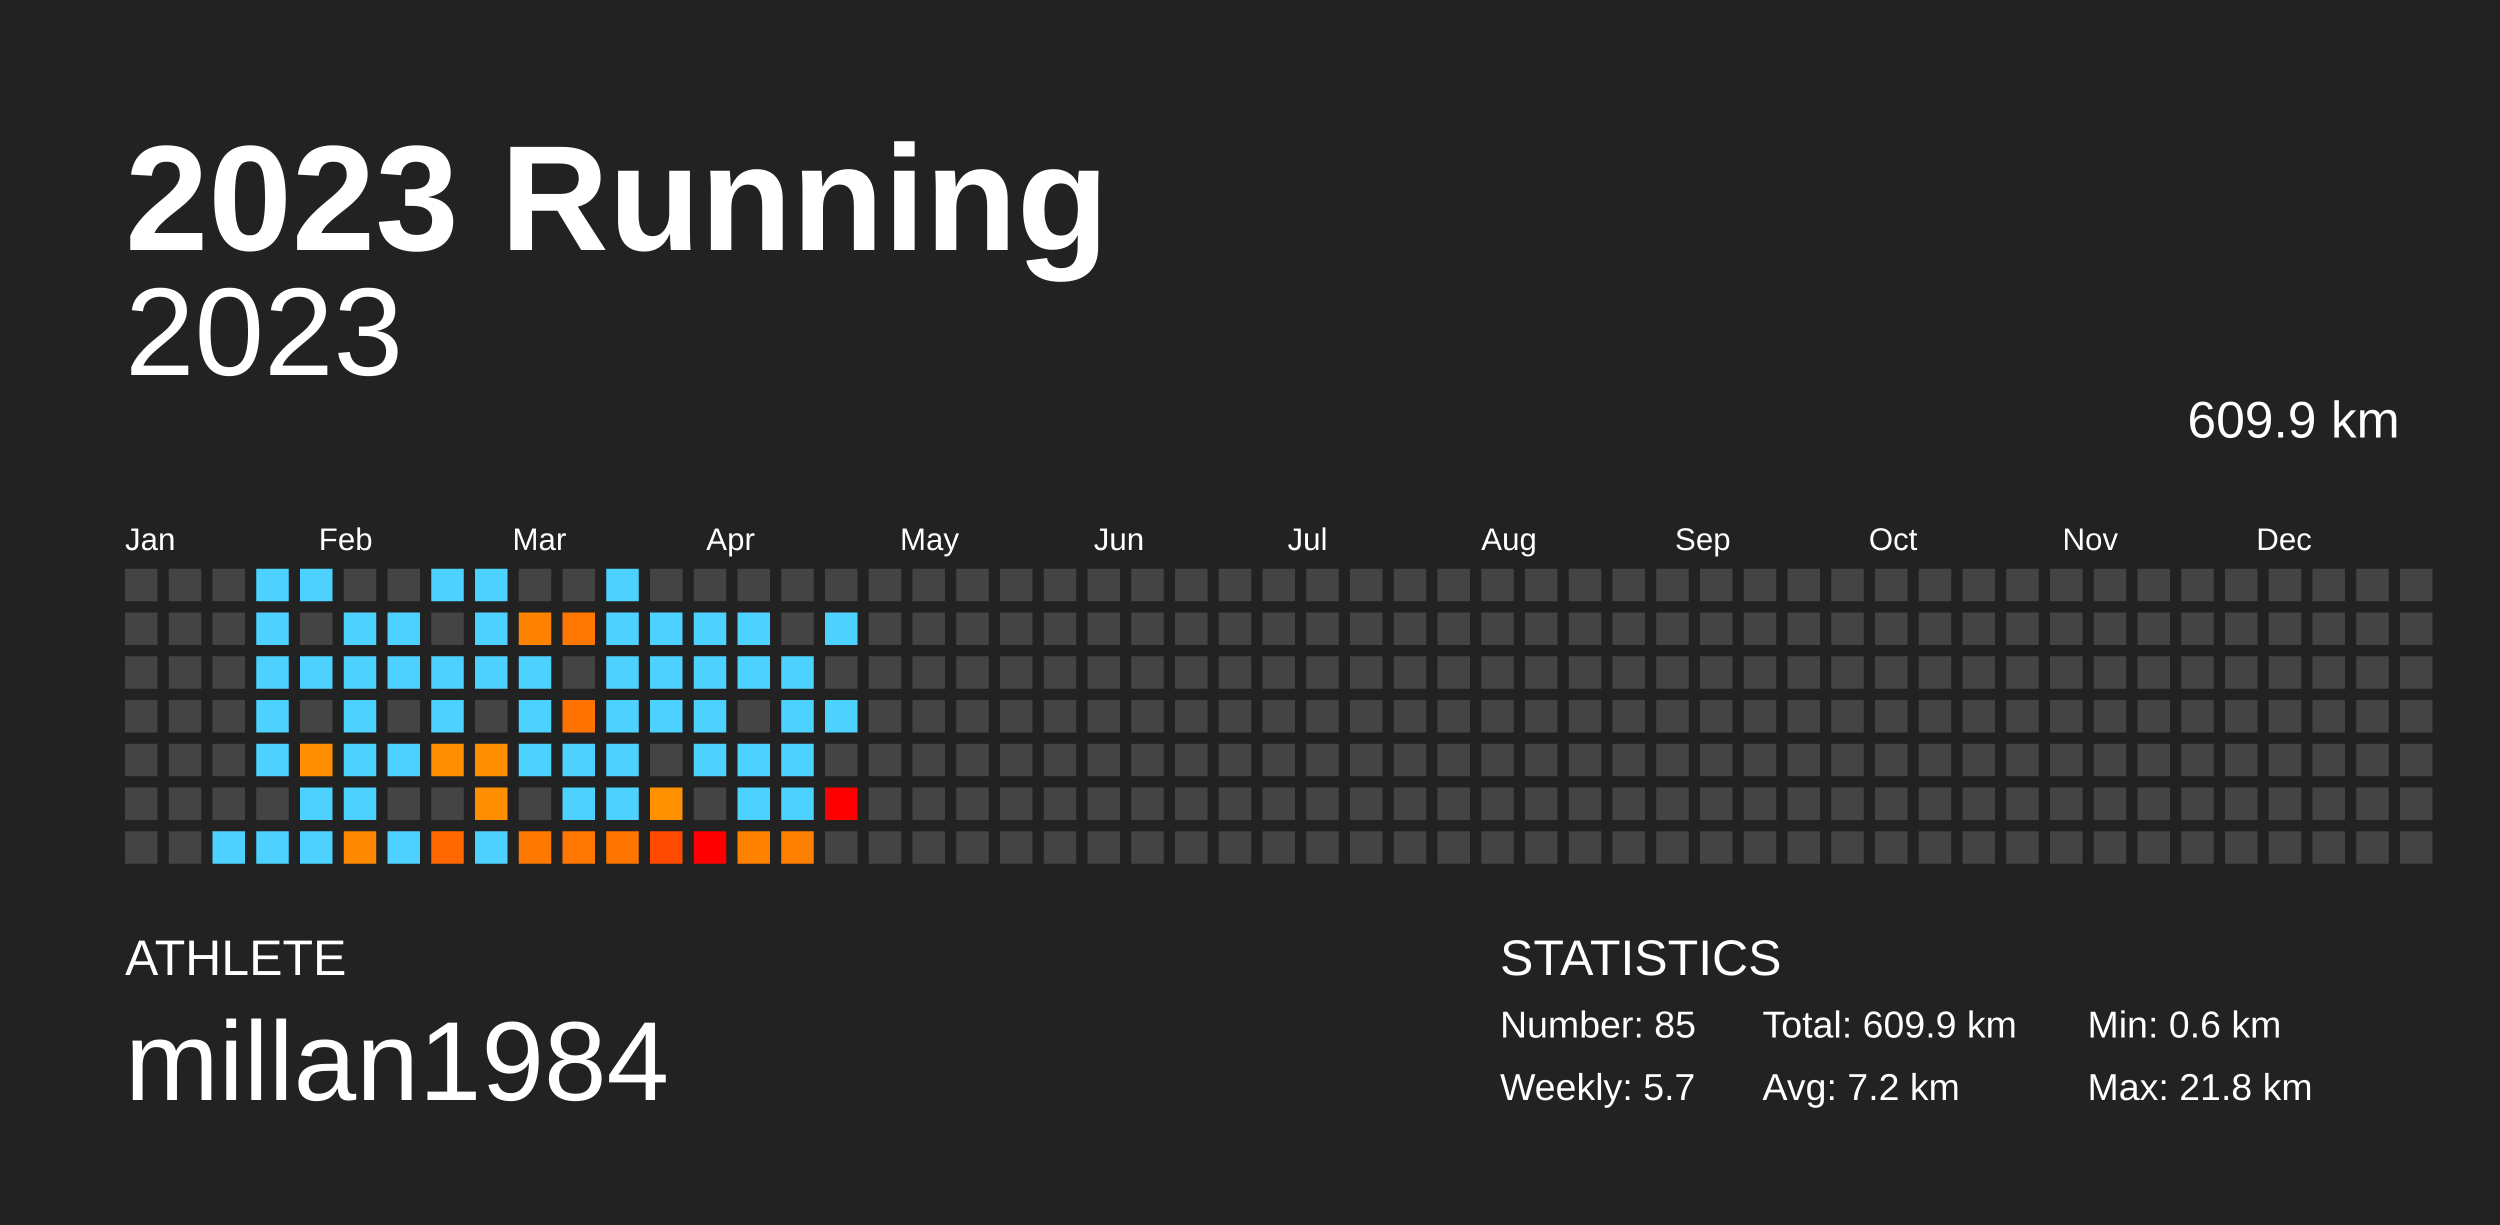
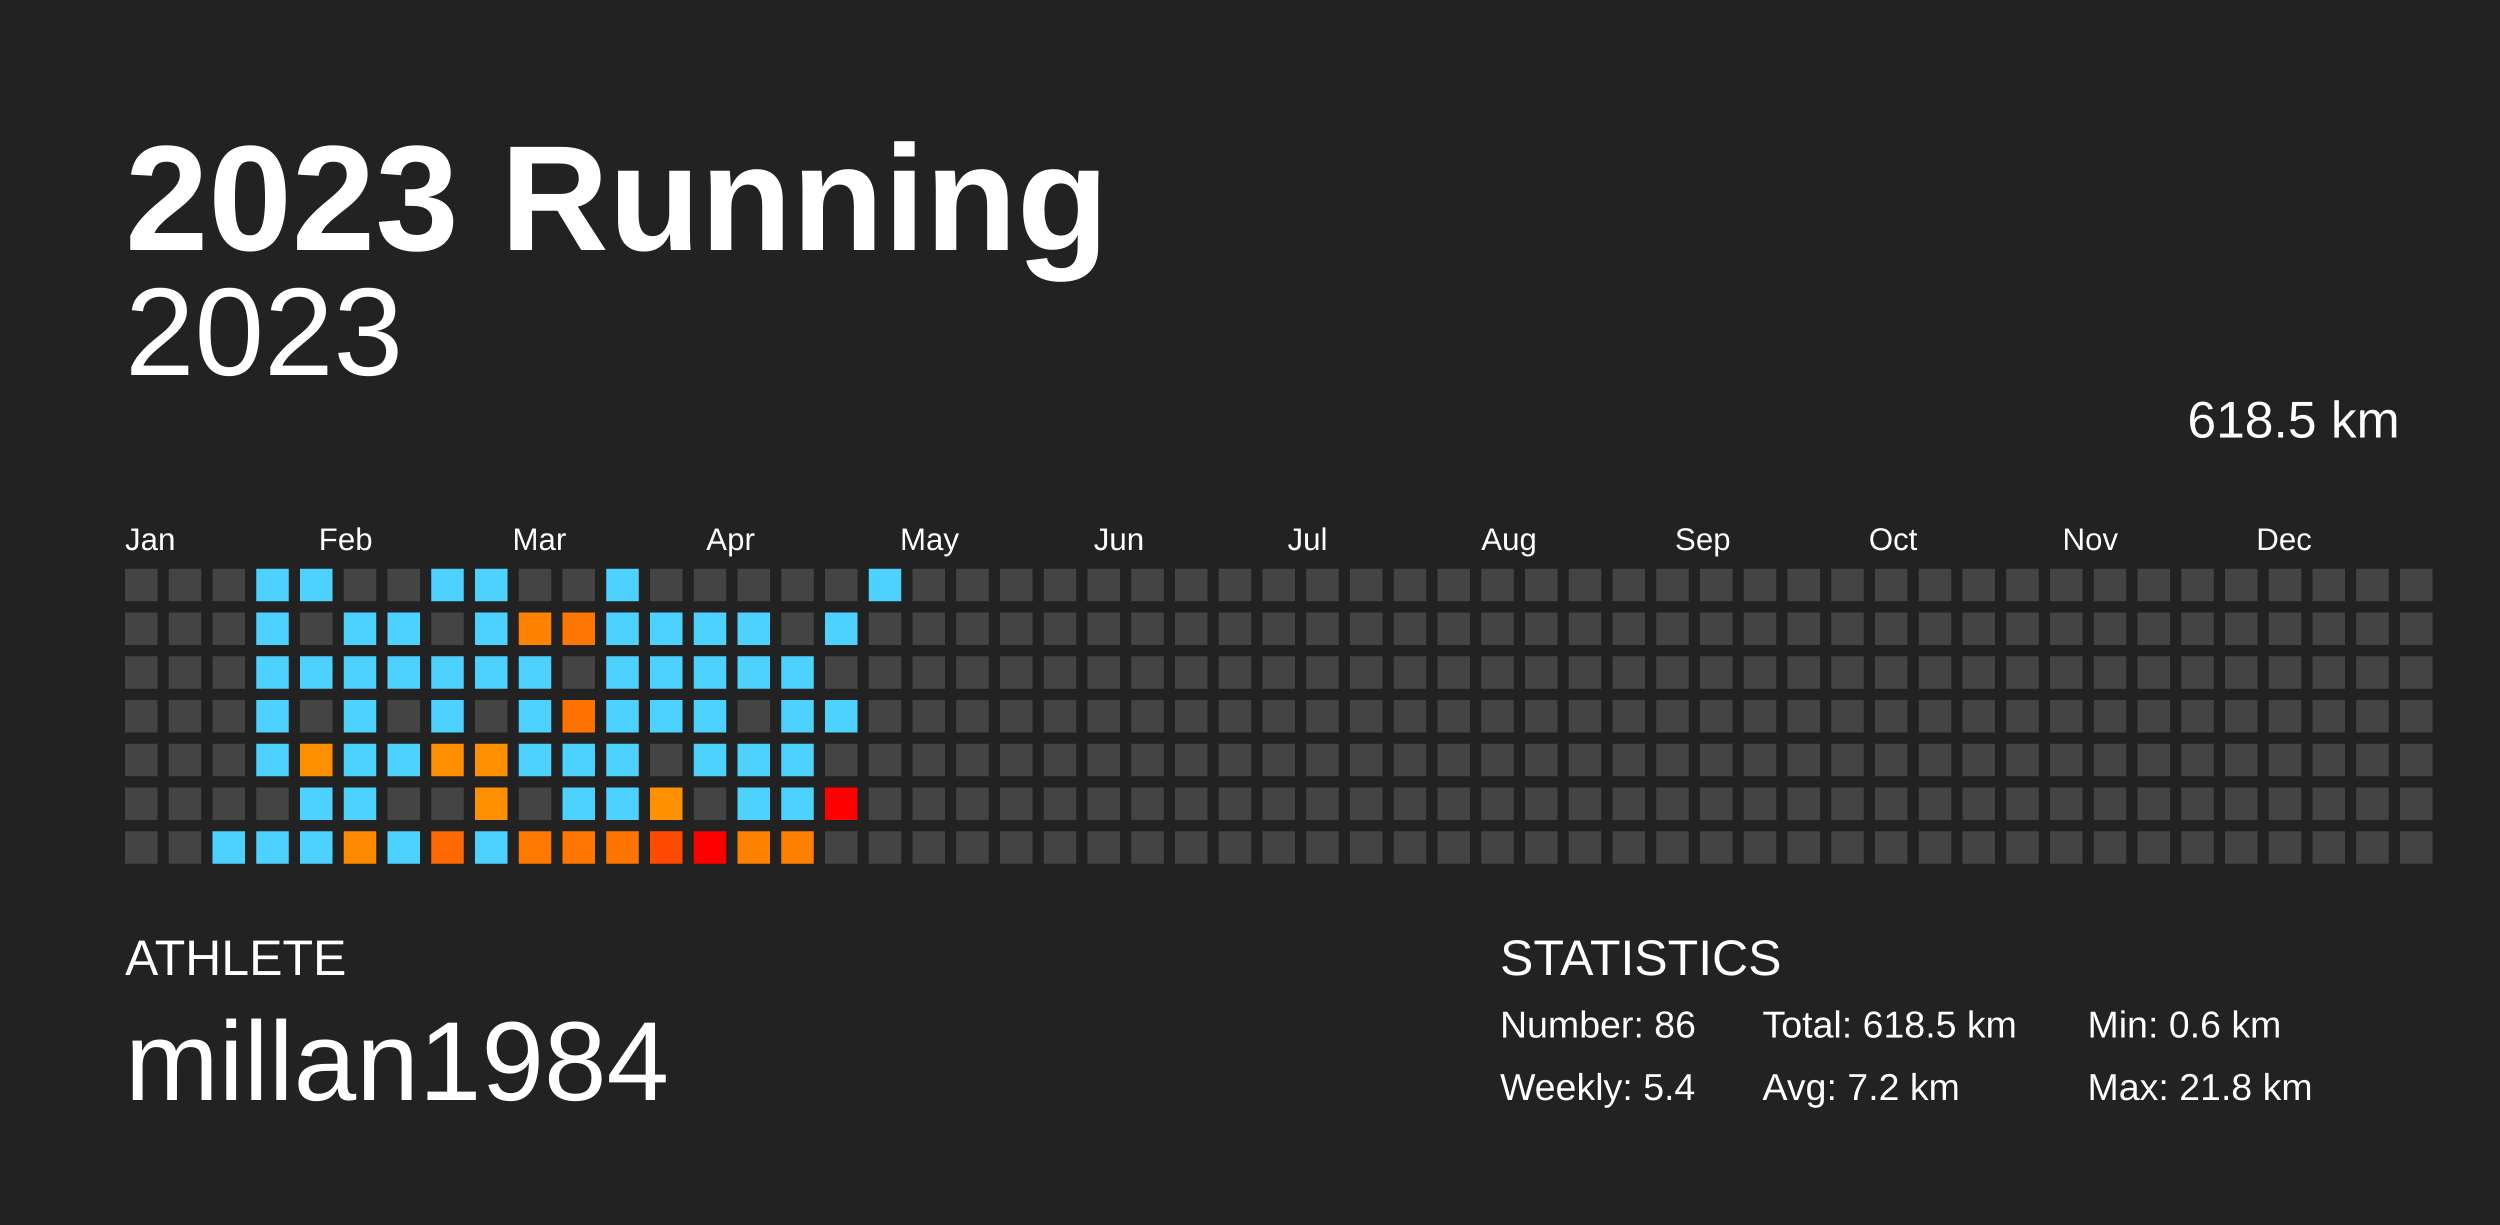
<svg xmlns="http://www.w3.org/2000/svg" baseProfile="full" height="98mm" version="1.1" viewBox="0,0,200,98" width="200mm">
  <defs />
  <rect fill="#222222" height="98" width="200" x="0" y="0" />
  <text fill="#FFFFFF" style="font-size:12px; font-family:Arial; font-weight:bold;" x="10" y="20">2023 Running</text>
  <text fill="#FFFFFF" style="font-size:4px; font-family:Arial" x="10" y="78">ATHLETE</text>
  <text fill="#FFFFFF" style="font-size:9px; font-family:Arial" x="10" y="88">millan1984</text>
  <text fill="#FFFFFF" style="font-size:4px; font-family:Arial" x="120" y="78">STATISTICS</text>
-   <text fill="#FFFFFF" style="font-size:3px; font-family:Arial" x="120" y="83">Number: 85</text>
-   <text fill="#FFFFFF" style="font-size:3px; font-family:Arial" x="120" y="88">Weekly: 5.7</text>
-   <text fill="#FFFFFF" style="font-size:3px; font-family:Arial" x="141" y="83">Total: 609.9 km</text>
+   <text fill="#FFFFFF" style="font-size:3px; font-family:Arial" x="120" y="83">Number: 86</text>
+   <text fill="#FFFFFF" style="font-size:3px; font-family:Arial" x="120" y="88">Weekly: 5.4</text>
+   <text fill="#FFFFFF" style="font-size:3px; font-family:Arial" x="141" y="83">Total: 618.5 km</text>
  <text fill="#FFFFFF" style="font-size:3px; font-family:Arial" x="141" y="88">Avg: 7.2 km</text>
  <text fill="#FFFFFF" style="font-size:3px; font-family:Arial" x="167" y="83">Min: 0.6 km</text>
  <text fill="#FFFFFF" style="font-size:3px; font-family:Arial" x="167" y="88">Max: 21.8 km</text>
  <text alignment-baseline="hanging" fill="#FFFFFF" style="font-size:10.0px; font-family:Arial;" x="10" y="30">2023</text>
-   <text alignment-baseline="hanging" fill="#FFFFFF" style="font-size:4.125px; font-family:Arial;" x="175" y="35">609.9 km</text>
+   <text alignment-baseline="hanging" fill="#FFFFFF" style="font-size:4.125px; font-family:Arial;" x="175" y="35">618.5 km</text>
  <text fill="#FFFFFF" style="font-size:2.5px; font-family:Arial" x="10.0" y="44">Jan</text>
  <text fill="#FFFFFF" style="font-size:2.5px; font-family:Arial" x="25.5" y="44">Feb</text>
  <text fill="#FFFFFF" style="font-size:2.5px; font-family:Arial" x="41.0" y="44">Mar</text>
  <text fill="#FFFFFF" style="font-size:2.5px; font-family:Arial" x="56.5" y="44">Apr</text>
  <text fill="#FFFFFF" style="font-size:2.5px; font-family:Arial" x="72.0" y="44">May</text>
  <text fill="#FFFFFF" style="font-size:2.5px; font-family:Arial" x="87.5" y="44">Jun</text>
  <text fill="#FFFFFF" style="font-size:2.5px; font-family:Arial" x="103.0" y="44">Jul</text>
  <text fill="#FFFFFF" style="font-size:2.5px; font-family:Arial" x="118.5" y="44">Aug</text>
  <text fill="#FFFFFF" style="font-size:2.5px; font-family:Arial" x="134.0" y="44">Sep</text>
  <text fill="#FFFFFF" style="font-size:2.5px; font-family:Arial" x="149.5" y="44">Oct</text>
  <text fill="#FFFFFF" style="font-size:2.5px; font-family:Arial" x="165.0" y="44">Nov</text>
  <text fill="#FFFFFF" style="font-size:2.5px; font-family:Arial" x="180.5" y="44">Dec</text>
  <rect fill="#444444" height="2.6" width="2.6" x="10.0" y="45.5" />
  <rect fill="#444444" height="2.6" width="2.6" x="10.0" y="49.0" />
  <rect fill="#444444" height="2.6" width="2.6" x="10.0" y="52.5" />
  <rect fill="#444444" height="2.6" width="2.6" x="10.0" y="56.0" />
  <rect fill="#444444" height="2.6" width="2.6" x="10.0" y="59.5" />
  <rect fill="#444444" height="2.6" width="2.6" x="10.0" y="63.0" />
  <rect fill="#444444" height="2.6" width="2.6" x="10.0" y="66.5" />
  <rect fill="#444444" height="2.6" width="2.6" x="13.5" y="45.5" />
  <rect fill="#444444" height="2.6" width="2.6" x="13.5" y="49.0" />
  <rect fill="#444444" height="2.6" width="2.6" x="13.5" y="52.5" />
  <rect fill="#444444" height="2.6" width="2.6" x="13.5" y="56.0" />
  <rect fill="#444444" height="2.6" width="2.6" x="13.5" y="59.5" />
  <rect fill="#444444" height="2.6" width="2.6" x="13.5" y="63.0" />
  <rect fill="#444444" height="2.6" width="2.6" x="13.5" y="66.5" />
  <rect fill="#444444" height="2.6" width="2.6" x="17.0" y="45.5" />
  <rect fill="#444444" height="2.6" width="2.6" x="17.0" y="49.0" />
  <rect fill="#444444" height="2.6" width="2.6" x="17.0" y="52.5" />
  <rect fill="#444444" height="2.6" width="2.6" x="17.0" y="56.0" />
  <rect fill="#444444" height="2.6" width="2.6" x="17.0" y="59.5" />
  <rect fill="#444444" height="2.6" width="2.6" x="17.0" y="63.0" />
  <rect fill="#4dd2ff" height="2.6" width="2.6" x="17.0" y="66.5" />
  <rect fill="#4dd2ff" height="2.6" width="2.6" x="20.5" y="45.5" />
  <rect fill="#4dd2ff" height="2.6" width="2.6" x="20.5" y="49.0" />
  <rect fill="#4dd2ff" height="2.6" width="2.6" x="20.5" y="52.5" />
  <rect fill="#4dd2ff" height="2.6" width="2.6" x="20.5" y="56.0" />
  <rect fill="#4dd2ff" height="2.6" width="2.6" x="20.5" y="59.5" />
  <rect fill="#444444" height="2.6" width="2.6" x="20.5" y="63.0" />
  <rect fill="#4dd2ff" height="2.6" width="2.6" x="20.5" y="66.5" />
  <rect fill="#4dd2ff" height="2.6" width="2.6" x="24.0" y="45.5" />
  <rect fill="#444444" height="2.6" width="2.6" x="24.0" y="49.0" />
  <rect fill="#4dd2ff" height="2.6" width="2.6" x="24.0" y="52.5" />
  <rect fill="#444444" height="2.6" width="2.6" x="24.0" y="56.0" />
  <rect fill="#ff8f00" height="2.6" width="2.6" x="24.0" y="59.5" />
  <rect fill="#4dd2ff" height="2.6" width="2.6" x="24.0" y="63.0" />
  <rect fill="#4dd2ff" height="2.6" width="2.6" x="24.0" y="66.5" />
  <rect fill="#444444" height="2.6" width="2.6" x="27.5" y="45.5" />
  <rect fill="#4dd2ff" height="2.6" width="2.6" x="27.5" y="49.0" />
  <rect fill="#4dd2ff" height="2.6" width="2.6" x="27.5" y="52.5" />
  <rect fill="#4dd2ff" height="2.6" width="2.6" x="27.5" y="56.0" />
  <rect fill="#4dd2ff" height="2.6" width="2.6" x="27.5" y="59.5" />
  <rect fill="#4dd2ff" height="2.6" width="2.6" x="27.5" y="63.0" />
  <rect fill="#ff8900" height="2.6" width="2.6" x="27.5" y="66.5" />
  <rect fill="#444444" height="2.6" width="2.6" x="31.0" y="45.5" />
  <rect fill="#4dd2ff" height="2.6" width="2.6" x="31.0" y="49.0" />
  <rect fill="#4dd2ff" height="2.6" width="2.6" x="31.0" y="52.5" />
  <rect fill="#444444" height="2.6" width="2.6" x="31.0" y="56.0" />
  <rect fill="#4dd2ff" height="2.6" width="2.6" x="31.0" y="59.5" />
  <rect fill="#444444" height="2.6" width="2.6" x="31.0" y="63.0" />
  <rect fill="#4dd2ff" height="2.6" width="2.6" x="31.0" y="66.5" />
  <rect fill="#4dd2ff" height="2.6" width="2.6" x="34.5" y="45.5" />
  <rect fill="#444444" height="2.6" width="2.6" x="34.5" y="49.0" />
  <rect fill="#4dd2ff" height="2.6" width="2.6" x="34.5" y="52.5" />
  <rect fill="#4dd2ff" height="2.6" width="2.6" x="34.5" y="56.0" />
  <rect fill="#ff8e00" height="2.6" width="2.6" x="34.5" y="59.5" />
  <rect fill="#444444" height="2.6" width="2.6" x="34.5" y="63.0" />
  <rect fill="#ff6700" height="2.6" width="2.6" x="34.5" y="66.5" />
  <rect fill="#4dd2ff" height="2.6" width="2.6" x="38.0" y="45.5" />
  <rect fill="#4dd2ff" height="2.6" width="2.6" x="38.0" y="49.0" />
  <rect fill="#4dd2ff" height="2.6" width="2.6" x="38.0" y="52.5" />
  <rect fill="#444444" height="2.6" width="2.6" x="38.0" y="56.0" />
  <rect fill="#ff8f00" height="2.6" width="2.6" x="38.0" y="59.5" />
  <rect fill="#ff8f00" height="2.6" width="2.6" x="38.0" y="63.0" />
  <rect fill="#4dd2ff" height="2.6" width="2.6" x="38.0" y="66.5" />
  <rect fill="#444444" height="2.6" width="2.6" x="41.5" y="45.5" />
  <rect fill="#ff8200" height="2.6" width="2.6" x="41.5" y="49.0" />
  <rect fill="#4dd2ff" height="2.6" width="2.6" x="41.5" y="52.5" />
  <rect fill="#4dd2ff" height="2.6" width="2.6" x="41.5" y="56.0" />
  <rect fill="#4dd2ff" height="2.6" width="2.6" x="41.5" y="59.5" />
  <rect fill="#444444" height="2.6" width="2.6" x="41.5" y="63.0" />
  <rect fill="#ff7800" height="2.6" width="2.6" x="41.5" y="66.5" />
  <rect fill="#444444" height="2.6" width="2.6" x="45.0" y="45.5" />
  <rect fill="#ff7700" height="2.6" width="2.6" x="45.0" y="49.0" />
  <rect fill="#444444" height="2.6" width="2.6" x="45.0" y="52.5" />
  <rect fill="#ff7200" height="2.6" width="2.6" x="45.0" y="56.0" />
  <rect fill="#4dd2ff" height="2.6" width="2.6" x="45.0" y="59.5" />
  <rect fill="#4dd2ff" height="2.6" width="2.6" x="45.0" y="63.0" />
  <rect fill="#ff7700" height="2.6" width="2.6" x="45.0" y="66.5" />
  <rect fill="#4dd2ff" height="2.6" width="2.6" x="48.5" y="45.5" />
  <rect fill="#4dd2ff" height="2.6" width="2.6" x="48.5" y="49.0" />
  <rect fill="#4dd2ff" height="2.6" width="2.6" x="48.5" y="52.5" />
  <rect fill="#4dd2ff" height="2.6" width="2.6" x="48.5" y="56.0" />
  <rect fill="#4dd2ff" height="2.6" width="2.6" x="48.5" y="59.5" />
  <rect fill="#4dd2ff" height="2.6" width="2.6" x="48.5" y="63.0" />
  <rect fill="#ff7500" height="2.6" width="2.6" x="48.5" y="66.5" />
  <rect fill="#444444" height="2.6" width="2.6" x="52.0" y="45.5" />
  <rect fill="#4dd2ff" height="2.6" width="2.6" x="52.0" y="49.0" />
  <rect fill="#4dd2ff" height="2.6" width="2.6" x="52.0" y="52.5" />
  <rect fill="#4dd2ff" height="2.6" width="2.6" x="52.0" y="56.0" />
  <rect fill="#444444" height="2.6" width="2.6" x="52.0" y="59.5" />
  <rect fill="#ff9000" height="2.6" width="2.6" x="52.0" y="63.0" />
  <rect fill="#ff4a00" height="2.6" width="2.6" x="52.0" y="66.5" />
  <rect fill="#444444" height="2.6" width="2.6" x="55.5" y="45.5" />
  <rect fill="#4dd2ff" height="2.6" width="2.6" x="55.5" y="49.0" />
  <rect fill="#4dd2ff" height="2.6" width="2.6" x="55.5" y="52.5" />
  <rect fill="#4dd2ff" height="2.6" width="2.6" x="55.5" y="56.0" />
  <rect fill="#4dd2ff" height="2.6" width="2.6" x="55.5" y="59.5" />
  <rect fill="#444444" height="2.6" width="2.6" x="55.5" y="63.0" />
  <rect fill="red" height="2.6" width="2.6" x="55.5" y="66.5" />
  <rect fill="#444444" height="2.6" width="2.6" x="59.0" y="45.5" />
  <rect fill="#4dd2ff" height="2.6" width="2.6" x="59.0" y="49.0" />
  <rect fill="#4dd2ff" height="2.6" width="2.6" x="59.0" y="52.5" />
  <rect fill="#444444" height="2.6" width="2.6" x="59.0" y="56.0" />
  <rect fill="#4dd2ff" height="2.6" width="2.6" x="59.0" y="59.5" />
  <rect fill="#4dd2ff" height="2.6" width="2.6" x="59.0" y="63.0" />
  <rect fill="#ff8100" height="2.6" width="2.6" x="59.0" y="66.5" />
  <rect fill="#444444" height="2.6" width="2.6" x="62.5" y="45.5" />
  <rect fill="#444444" height="2.6" width="2.6" x="62.5" y="49.0" />
  <rect fill="#4dd2ff" height="2.6" width="2.6" x="62.5" y="52.5" />
  <rect fill="#4dd2ff" height="2.6" width="2.6" x="62.5" y="56.0" />
  <rect fill="#4dd2ff" height="2.6" width="2.6" x="62.5" y="59.5" />
  <rect fill="#4dd2ff" height="2.6" width="2.6" x="62.5" y="63.0" />
  <rect fill="#ff7f00" height="2.6" width="2.6" x="62.5" y="66.5" />
  <rect fill="#444444" height="2.6" width="2.6" x="66.0" y="45.5" />
  <rect fill="#4dd2ff" height="2.6" width="2.6" x="66.0" y="49.0" />
  <rect fill="#444444" height="2.6" width="2.6" x="66.0" y="52.5" />
  <rect fill="#4dd2ff" height="2.6" width="2.6" x="66.0" y="56.0" />
  <rect fill="#444444" height="2.6" width="2.6" x="66.0" y="59.5" />
  <rect fill="red" height="2.6" width="2.6" x="66.0" y="63.0" />
  <rect fill="#444444" height="2.6" width="2.6" x="66.0" y="66.5" />
-   <rect fill="#444444" height="2.6" width="2.6" x="69.5" y="45.5" />
+   <rect fill="#4dd2ff" height="2.6" width="2.6" x="69.5" y="45.5" />
  <rect fill="#444444" height="2.6" width="2.6" x="69.5" y="49.0" />
  <rect fill="#444444" height="2.6" width="2.6" x="69.5" y="52.5" />
  <rect fill="#444444" height="2.6" width="2.6" x="69.5" y="56.0" />
  <rect fill="#444444" height="2.6" width="2.6" x="69.5" y="59.5" />
  <rect fill="#444444" height="2.6" width="2.6" x="69.5" y="63.0" />
  <rect fill="#444444" height="2.6" width="2.6" x="69.5" y="66.5" />
  <rect fill="#444444" height="2.6" width="2.6" x="73.0" y="45.5" />
  <rect fill="#444444" height="2.6" width="2.6" x="73.0" y="49.0" />
  <rect fill="#444444" height="2.6" width="2.6" x="73.0" y="52.5" />
  <rect fill="#444444" height="2.6" width="2.6" x="73.0" y="56.0" />
  <rect fill="#444444" height="2.6" width="2.6" x="73.0" y="59.5" />
  <rect fill="#444444" height="2.6" width="2.6" x="73.0" y="63.0" />
  <rect fill="#444444" height="2.6" width="2.6" x="73.0" y="66.5" />
  <rect fill="#444444" height="2.6" width="2.6" x="76.5" y="45.5" />
  <rect fill="#444444" height="2.6" width="2.6" x="76.5" y="49.0" />
  <rect fill="#444444" height="2.6" width="2.6" x="76.5" y="52.5" />
  <rect fill="#444444" height="2.6" width="2.6" x="76.5" y="56.0" />
  <rect fill="#444444" height="2.6" width="2.6" x="76.5" y="59.5" />
  <rect fill="#444444" height="2.6" width="2.6" x="76.5" y="63.0" />
  <rect fill="#444444" height="2.6" width="2.6" x="76.5" y="66.5" />
  <rect fill="#444444" height="2.6" width="2.6" x="80.0" y="45.5" />
  <rect fill="#444444" height="2.6" width="2.6" x="80.0" y="49.0" />
  <rect fill="#444444" height="2.6" width="2.6" x="80.0" y="52.5" />
  <rect fill="#444444" height="2.6" width="2.6" x="80.0" y="56.0" />
  <rect fill="#444444" height="2.6" width="2.6" x="80.0" y="59.5" />
  <rect fill="#444444" height="2.6" width="2.6" x="80.0" y="63.0" />
  <rect fill="#444444" height="2.6" width="2.6" x="80.0" y="66.5" />
  <rect fill="#444444" height="2.6" width="2.6" x="83.5" y="45.5" />
  <rect fill="#444444" height="2.6" width="2.6" x="83.5" y="49.0" />
  <rect fill="#444444" height="2.6" width="2.6" x="83.5" y="52.5" />
  <rect fill="#444444" height="2.6" width="2.6" x="83.5" y="56.0" />
  <rect fill="#444444" height="2.6" width="2.6" x="83.5" y="59.5" />
  <rect fill="#444444" height="2.6" width="2.6" x="83.5" y="63.0" />
  <rect fill="#444444" height="2.6" width="2.6" x="83.5" y="66.5" />
  <rect fill="#444444" height="2.6" width="2.6" x="87.0" y="45.5" />
  <rect fill="#444444" height="2.6" width="2.6" x="87.0" y="49.0" />
  <rect fill="#444444" height="2.6" width="2.6" x="87.0" y="52.5" />
  <rect fill="#444444" height="2.6" width="2.6" x="87.0" y="56.0" />
  <rect fill="#444444" height="2.6" width="2.6" x="87.0" y="59.5" />
  <rect fill="#444444" height="2.6" width="2.6" x="87.0" y="63.0" />
  <rect fill="#444444" height="2.6" width="2.6" x="87.0" y="66.5" />
  <rect fill="#444444" height="2.6" width="2.6" x="90.5" y="45.5" />
  <rect fill="#444444" height="2.6" width="2.6" x="90.5" y="49.0" />
  <rect fill="#444444" height="2.6" width="2.6" x="90.5" y="52.5" />
  <rect fill="#444444" height="2.6" width="2.6" x="90.5" y="56.0" />
  <rect fill="#444444" height="2.6" width="2.6" x="90.5" y="59.5" />
  <rect fill="#444444" height="2.6" width="2.6" x="90.5" y="63.0" />
  <rect fill="#444444" height="2.6" width="2.6" x="90.5" y="66.5" />
  <rect fill="#444444" height="2.6" width="2.6" x="94.0" y="45.5" />
  <rect fill="#444444" height="2.6" width="2.6" x="94.0" y="49.0" />
  <rect fill="#444444" height="2.6" width="2.6" x="94.0" y="52.5" />
  <rect fill="#444444" height="2.6" width="2.6" x="94.0" y="56.0" />
  <rect fill="#444444" height="2.6" width="2.6" x="94.0" y="59.5" />
  <rect fill="#444444" height="2.6" width="2.6" x="94.0" y="63.0" />
  <rect fill="#444444" height="2.6" width="2.6" x="94.0" y="66.5" />
  <rect fill="#444444" height="2.6" width="2.6" x="97.5" y="45.5" />
  <rect fill="#444444" height="2.6" width="2.6" x="97.5" y="49.0" />
  <rect fill="#444444" height="2.6" width="2.6" x="97.5" y="52.5" />
  <rect fill="#444444" height="2.6" width="2.6" x="97.5" y="56.0" />
  <rect fill="#444444" height="2.6" width="2.6" x="97.5" y="59.5" />
  <rect fill="#444444" height="2.6" width="2.6" x="97.5" y="63.0" />
  <rect fill="#444444" height="2.6" width="2.6" x="97.5" y="66.5" />
  <rect fill="#444444" height="2.6" width="2.6" x="101.0" y="45.5" />
  <rect fill="#444444" height="2.6" width="2.6" x="101.0" y="49.0" />
  <rect fill="#444444" height="2.6" width="2.6" x="101.0" y="52.5" />
  <rect fill="#444444" height="2.6" width="2.6" x="101.0" y="56.0" />
  <rect fill="#444444" height="2.6" width="2.6" x="101.0" y="59.5" />
  <rect fill="#444444" height="2.6" width="2.6" x="101.0" y="63.0" />
  <rect fill="#444444" height="2.6" width="2.6" x="101.0" y="66.5" />
  <rect fill="#444444" height="2.6" width="2.6" x="104.5" y="45.5" />
  <rect fill="#444444" height="2.6" width="2.6" x="104.5" y="49.0" />
  <rect fill="#444444" height="2.6" width="2.6" x="104.5" y="52.5" />
  <rect fill="#444444" height="2.6" width="2.6" x="104.5" y="56.0" />
  <rect fill="#444444" height="2.6" width="2.6" x="104.5" y="59.5" />
  <rect fill="#444444" height="2.6" width="2.6" x="104.5" y="63.0" />
  <rect fill="#444444" height="2.6" width="2.6" x="104.5" y="66.5" />
  <rect fill="#444444" height="2.6" width="2.6" x="108.0" y="45.5" />
  <rect fill="#444444" height="2.6" width="2.6" x="108.0" y="49.0" />
  <rect fill="#444444" height="2.6" width="2.6" x="108.0" y="52.5" />
  <rect fill="#444444" height="2.6" width="2.6" x="108.0" y="56.0" />
  <rect fill="#444444" height="2.6" width="2.6" x="108.0" y="59.5" />
  <rect fill="#444444" height="2.6" width="2.6" x="108.0" y="63.0" />
  <rect fill="#444444" height="2.6" width="2.6" x="108.0" y="66.5" />
  <rect fill="#444444" height="2.6" width="2.6" x="111.5" y="45.5" />
  <rect fill="#444444" height="2.6" width="2.6" x="111.5" y="49.0" />
  <rect fill="#444444" height="2.6" width="2.6" x="111.5" y="52.5" />
  <rect fill="#444444" height="2.6" width="2.6" x="111.5" y="56.0" />
  <rect fill="#444444" height="2.6" width="2.6" x="111.5" y="59.5" />
  <rect fill="#444444" height="2.6" width="2.6" x="111.5" y="63.0" />
  <rect fill="#444444" height="2.6" width="2.6" x="111.5" y="66.5" />
  <rect fill="#444444" height="2.6" width="2.6" x="115.0" y="45.5" />
  <rect fill="#444444" height="2.6" width="2.6" x="115.0" y="49.0" />
  <rect fill="#444444" height="2.6" width="2.6" x="115.0" y="52.5" />
  <rect fill="#444444" height="2.6" width="2.6" x="115.0" y="56.0" />
  <rect fill="#444444" height="2.6" width="2.6" x="115.0" y="59.5" />
  <rect fill="#444444" height="2.6" width="2.6" x="115.0" y="63.0" />
  <rect fill="#444444" height="2.6" width="2.6" x="115.0" y="66.5" />
  <rect fill="#444444" height="2.6" width="2.6" x="118.5" y="45.5" />
  <rect fill="#444444" height="2.6" width="2.6" x="118.5" y="49.0" />
  <rect fill="#444444" height="2.6" width="2.6" x="118.5" y="52.5" />
  <rect fill="#444444" height="2.6" width="2.6" x="118.5" y="56.0" />
  <rect fill="#444444" height="2.6" width="2.6" x="118.5" y="59.5" />
  <rect fill="#444444" height="2.6" width="2.6" x="118.5" y="63.0" />
  <rect fill="#444444" height="2.6" width="2.6" x="118.5" y="66.5" />
  <rect fill="#444444" height="2.6" width="2.6" x="122.0" y="45.5" />
  <rect fill="#444444" height="2.6" width="2.6" x="122.0" y="49.0" />
  <rect fill="#444444" height="2.6" width="2.6" x="122.0" y="52.5" />
  <rect fill="#444444" height="2.6" width="2.6" x="122.0" y="56.0" />
  <rect fill="#444444" height="2.6" width="2.6" x="122.0" y="59.5" />
  <rect fill="#444444" height="2.6" width="2.6" x="122.0" y="63.0" />
  <rect fill="#444444" height="2.6" width="2.6" x="122.0" y="66.5" />
  <rect fill="#444444" height="2.6" width="2.6" x="125.5" y="45.5" />
  <rect fill="#444444" height="2.6" width="2.6" x="125.5" y="49.0" />
  <rect fill="#444444" height="2.6" width="2.6" x="125.5" y="52.5" />
  <rect fill="#444444" height="2.6" width="2.6" x="125.5" y="56.0" />
  <rect fill="#444444" height="2.6" width="2.6" x="125.5" y="59.5" />
  <rect fill="#444444" height="2.6" width="2.6" x="125.5" y="63.0" />
  <rect fill="#444444" height="2.6" width="2.6" x="125.5" y="66.5" />
  <rect fill="#444444" height="2.6" width="2.6" x="129.0" y="45.5" />
  <rect fill="#444444" height="2.6" width="2.6" x="129.0" y="49.0" />
  <rect fill="#444444" height="2.6" width="2.6" x="129.0" y="52.5" />
  <rect fill="#444444" height="2.6" width="2.6" x="129.0" y="56.0" />
  <rect fill="#444444" height="2.6" width="2.6" x="129.0" y="59.5" />
  <rect fill="#444444" height="2.6" width="2.6" x="129.0" y="63.0" />
  <rect fill="#444444" height="2.6" width="2.6" x="129.0" y="66.5" />
  <rect fill="#444444" height="2.6" width="2.6" x="132.5" y="45.5" />
  <rect fill="#444444" height="2.6" width="2.6" x="132.5" y="49.0" />
  <rect fill="#444444" height="2.6" width="2.6" x="132.5" y="52.5" />
  <rect fill="#444444" height="2.6" width="2.6" x="132.5" y="56.0" />
  <rect fill="#444444" height="2.6" width="2.6" x="132.5" y="59.5" />
  <rect fill="#444444" height="2.6" width="2.6" x="132.5" y="63.0" />
  <rect fill="#444444" height="2.6" width="2.6" x="132.5" y="66.5" />
  <rect fill="#444444" height="2.6" width="2.6" x="136.0" y="45.5" />
  <rect fill="#444444" height="2.6" width="2.6" x="136.0" y="49.0" />
  <rect fill="#444444" height="2.6" width="2.6" x="136.0" y="52.5" />
  <rect fill="#444444" height="2.6" width="2.6" x="136.0" y="56.0" />
  <rect fill="#444444" height="2.6" width="2.6" x="136.0" y="59.5" />
  <rect fill="#444444" height="2.6" width="2.6" x="136.0" y="63.0" />
  <rect fill="#444444" height="2.6" width="2.6" x="136.0" y="66.5" />
  <rect fill="#444444" height="2.6" width="2.6" x="139.5" y="45.5" />
  <rect fill="#444444" height="2.6" width="2.6" x="139.5" y="49.0" />
  <rect fill="#444444" height="2.6" width="2.6" x="139.5" y="52.5" />
  <rect fill="#444444" height="2.6" width="2.6" x="139.5" y="56.0" />
  <rect fill="#444444" height="2.6" width="2.6" x="139.5" y="59.5" />
  <rect fill="#444444" height="2.6" width="2.6" x="139.5" y="63.0" />
  <rect fill="#444444" height="2.6" width="2.6" x="139.5" y="66.5" />
  <rect fill="#444444" height="2.6" width="2.6" x="143.0" y="45.5" />
  <rect fill="#444444" height="2.6" width="2.6" x="143.0" y="49.0" />
  <rect fill="#444444" height="2.6" width="2.6" x="143.0" y="52.5" />
  <rect fill="#444444" height="2.6" width="2.6" x="143.0" y="56.0" />
  <rect fill="#444444" height="2.6" width="2.6" x="143.0" y="59.5" />
  <rect fill="#444444" height="2.6" width="2.6" x="143.0" y="63.0" />
  <rect fill="#444444" height="2.6" width="2.6" x="143.0" y="66.5" />
  <rect fill="#444444" height="2.6" width="2.6" x="146.5" y="45.5" />
  <rect fill="#444444" height="2.6" width="2.6" x="146.5" y="49.0" />
  <rect fill="#444444" height="2.6" width="2.6" x="146.5" y="52.5" />
  <rect fill="#444444" height="2.6" width="2.6" x="146.5" y="56.0" />
  <rect fill="#444444" height="2.6" width="2.6" x="146.5" y="59.5" />
  <rect fill="#444444" height="2.6" width="2.6" x="146.5" y="63.0" />
  <rect fill="#444444" height="2.6" width="2.6" x="146.5" y="66.5" />
  <rect fill="#444444" height="2.6" width="2.6" x="150.0" y="45.5" />
  <rect fill="#444444" height="2.6" width="2.6" x="150.0" y="49.0" />
  <rect fill="#444444" height="2.6" width="2.6" x="150.0" y="52.5" />
  <rect fill="#444444" height="2.6" width="2.6" x="150.0" y="56.0" />
  <rect fill="#444444" height="2.6" width="2.6" x="150.0" y="59.5" />
  <rect fill="#444444" height="2.6" width="2.6" x="150.0" y="63.0" />
  <rect fill="#444444" height="2.6" width="2.6" x="150.0" y="66.5" />
  <rect fill="#444444" height="2.6" width="2.6" x="153.5" y="45.5" />
  <rect fill="#444444" height="2.6" width="2.6" x="153.5" y="49.0" />
  <rect fill="#444444" height="2.6" width="2.6" x="153.5" y="52.5" />
  <rect fill="#444444" height="2.6" width="2.6" x="153.5" y="56.0" />
  <rect fill="#444444" height="2.6" width="2.6" x="153.5" y="59.5" />
  <rect fill="#444444" height="2.6" width="2.6" x="153.5" y="63.0" />
  <rect fill="#444444" height="2.6" width="2.6" x="153.5" y="66.5" />
  <rect fill="#444444" height="2.6" width="2.6" x="157.0" y="45.5" />
  <rect fill="#444444" height="2.6" width="2.6" x="157.0" y="49.0" />
  <rect fill="#444444" height="2.6" width="2.6" x="157.0" y="52.5" />
  <rect fill="#444444" height="2.6" width="2.6" x="157.0" y="56.0" />
  <rect fill="#444444" height="2.6" width="2.6" x="157.0" y="59.5" />
  <rect fill="#444444" height="2.6" width="2.6" x="157.0" y="63.0" />
  <rect fill="#444444" height="2.6" width="2.6" x="157.0" y="66.5" />
  <rect fill="#444444" height="2.6" width="2.6" x="160.5" y="45.5" />
  <rect fill="#444444" height="2.6" width="2.6" x="160.5" y="49.0" />
  <rect fill="#444444" height="2.6" width="2.6" x="160.5" y="52.5" />
  <rect fill="#444444" height="2.6" width="2.6" x="160.5" y="56.0" />
  <rect fill="#444444" height="2.6" width="2.6" x="160.5" y="59.5" />
  <rect fill="#444444" height="2.6" width="2.6" x="160.5" y="63.0" />
  <rect fill="#444444" height="2.6" width="2.6" x="160.5" y="66.5" />
  <rect fill="#444444" height="2.6" width="2.6" x="164.0" y="45.5" />
  <rect fill="#444444" height="2.6" width="2.6" x="164.0" y="49.0" />
  <rect fill="#444444" height="2.6" width="2.6" x="164.0" y="52.5" />
  <rect fill="#444444" height="2.6" width="2.6" x="164.0" y="56.0" />
  <rect fill="#444444" height="2.6" width="2.6" x="164.0" y="59.5" />
  <rect fill="#444444" height="2.6" width="2.6" x="164.0" y="63.0" />
  <rect fill="#444444" height="2.6" width="2.6" x="164.0" y="66.5" />
  <rect fill="#444444" height="2.6" width="2.6" x="167.5" y="45.5" />
  <rect fill="#444444" height="2.6" width="2.6" x="167.5" y="49.0" />
  <rect fill="#444444" height="2.6" width="2.6" x="167.5" y="52.5" />
  <rect fill="#444444" height="2.6" width="2.6" x="167.5" y="56.0" />
  <rect fill="#444444" height="2.6" width="2.6" x="167.5" y="59.5" />
  <rect fill="#444444" height="2.6" width="2.6" x="167.5" y="63.0" />
  <rect fill="#444444" height="2.6" width="2.6" x="167.5" y="66.5" />
  <rect fill="#444444" height="2.6" width="2.6" x="171.0" y="45.5" />
  <rect fill="#444444" height="2.6" width="2.6" x="171.0" y="49.0" />
  <rect fill="#444444" height="2.6" width="2.6" x="171.0" y="52.5" />
  <rect fill="#444444" height="2.6" width="2.6" x="171.0" y="56.0" />
  <rect fill="#444444" height="2.6" width="2.6" x="171.0" y="59.5" />
  <rect fill="#444444" height="2.6" width="2.6" x="171.0" y="63.0" />
  <rect fill="#444444" height="2.6" width="2.6" x="171.0" y="66.5" />
  <rect fill="#444444" height="2.6" width="2.6" x="174.5" y="45.5" />
  <rect fill="#444444" height="2.6" width="2.6" x="174.5" y="49.0" />
  <rect fill="#444444" height="2.6" width="2.6" x="174.5" y="52.5" />
  <rect fill="#444444" height="2.6" width="2.6" x="174.5" y="56.0" />
  <rect fill="#444444" height="2.6" width="2.6" x="174.5" y="59.5" />
  <rect fill="#444444" height="2.6" width="2.6" x="174.5" y="63.0" />
  <rect fill="#444444" height="2.6" width="2.6" x="174.5" y="66.5" />
  <rect fill="#444444" height="2.6" width="2.6" x="178.0" y="45.5" />
  <rect fill="#444444" height="2.6" width="2.6" x="178.0" y="49.0" />
  <rect fill="#444444" height="2.6" width="2.6" x="178.0" y="52.5" />
  <rect fill="#444444" height="2.6" width="2.6" x="178.0" y="56.0" />
  <rect fill="#444444" height="2.6" width="2.6" x="178.0" y="59.5" />
  <rect fill="#444444" height="2.6" width="2.6" x="178.0" y="63.0" />
  <rect fill="#444444" height="2.6" width="2.6" x="178.0" y="66.5" />
  <rect fill="#444444" height="2.6" width="2.6" x="181.5" y="45.5" />
  <rect fill="#444444" height="2.6" width="2.6" x="181.5" y="49.0" />
  <rect fill="#444444" height="2.6" width="2.6" x="181.5" y="52.5" />
  <rect fill="#444444" height="2.6" width="2.6" x="181.5" y="56.0" />
  <rect fill="#444444" height="2.6" width="2.6" x="181.5" y="59.5" />
  <rect fill="#444444" height="2.6" width="2.6" x="181.5" y="63.0" />
  <rect fill="#444444" height="2.6" width="2.6" x="181.5" y="66.5" />
  <rect fill="#444444" height="2.6" width="2.6" x="185.0" y="45.5" />
  <rect fill="#444444" height="2.6" width="2.6" x="185.0" y="49.0" />
  <rect fill="#444444" height="2.6" width="2.6" x="185.0" y="52.5" />
  <rect fill="#444444" height="2.6" width="2.6" x="185.0" y="56.0" />
  <rect fill="#444444" height="2.6" width="2.6" x="185.0" y="59.5" />
  <rect fill="#444444" height="2.6" width="2.6" x="185.0" y="63.0" />
  <rect fill="#444444" height="2.6" width="2.6" x="185.0" y="66.5" />
  <rect fill="#444444" height="2.6" width="2.6" x="188.5" y="45.5" />
  <rect fill="#444444" height="2.6" width="2.6" x="188.5" y="49.0" />
  <rect fill="#444444" height="2.6" width="2.6" x="188.5" y="52.5" />
  <rect fill="#444444" height="2.6" width="2.6" x="188.5" y="56.0" />
  <rect fill="#444444" height="2.6" width="2.6" x="188.5" y="59.5" />
  <rect fill="#444444" height="2.6" width="2.6" x="188.5" y="63.0" />
  <rect fill="#444444" height="2.6" width="2.6" x="188.5" y="66.5" />
  <rect fill="#444444" height="2.6" width="2.6" x="192.0" y="45.5" />
  <rect fill="#444444" height="2.6" width="2.6" x="192.0" y="49.0" />
  <rect fill="#444444" height="2.6" width="2.6" x="192.0" y="52.5" />
  <rect fill="#444444" height="2.6" width="2.6" x="192.0" y="56.0" />
  <rect fill="#444444" height="2.6" width="2.6" x="192.0" y="59.5" />
  <rect fill="#444444" height="2.6" width="2.6" x="192.0" y="63.0" />
  <rect fill="#444444" height="2.6" width="2.6" x="192.0" y="66.5" />
</svg>
